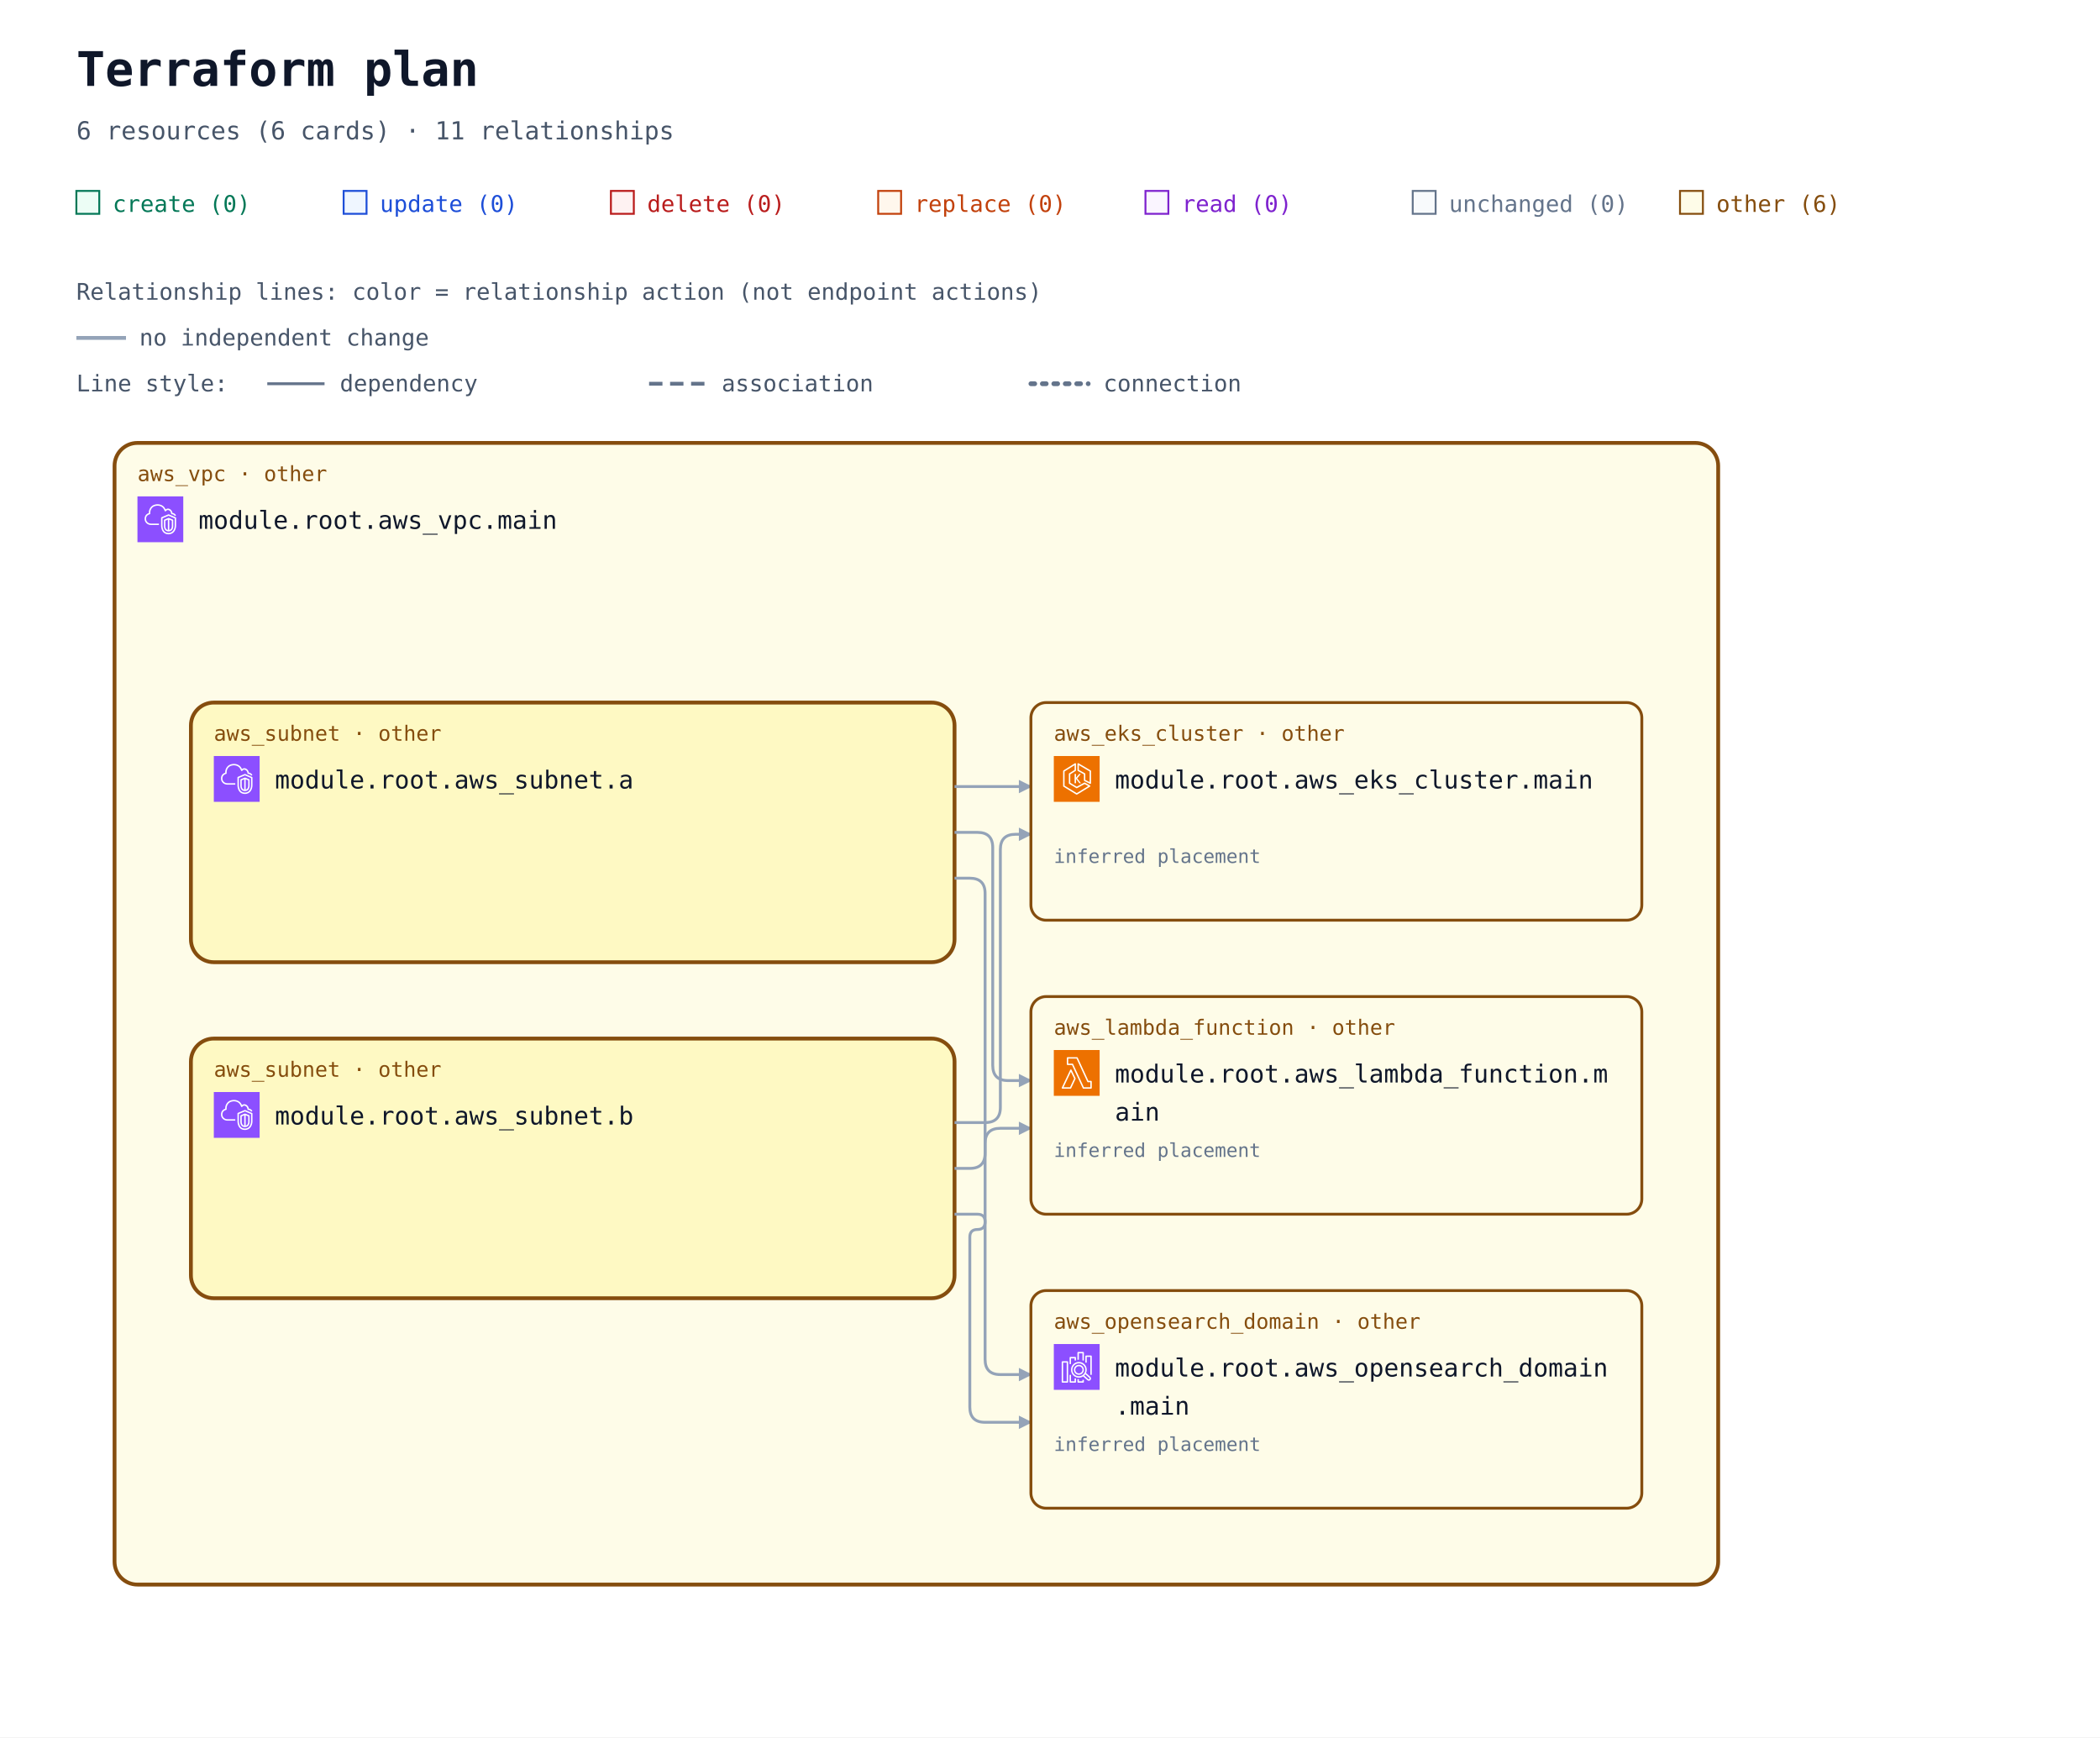
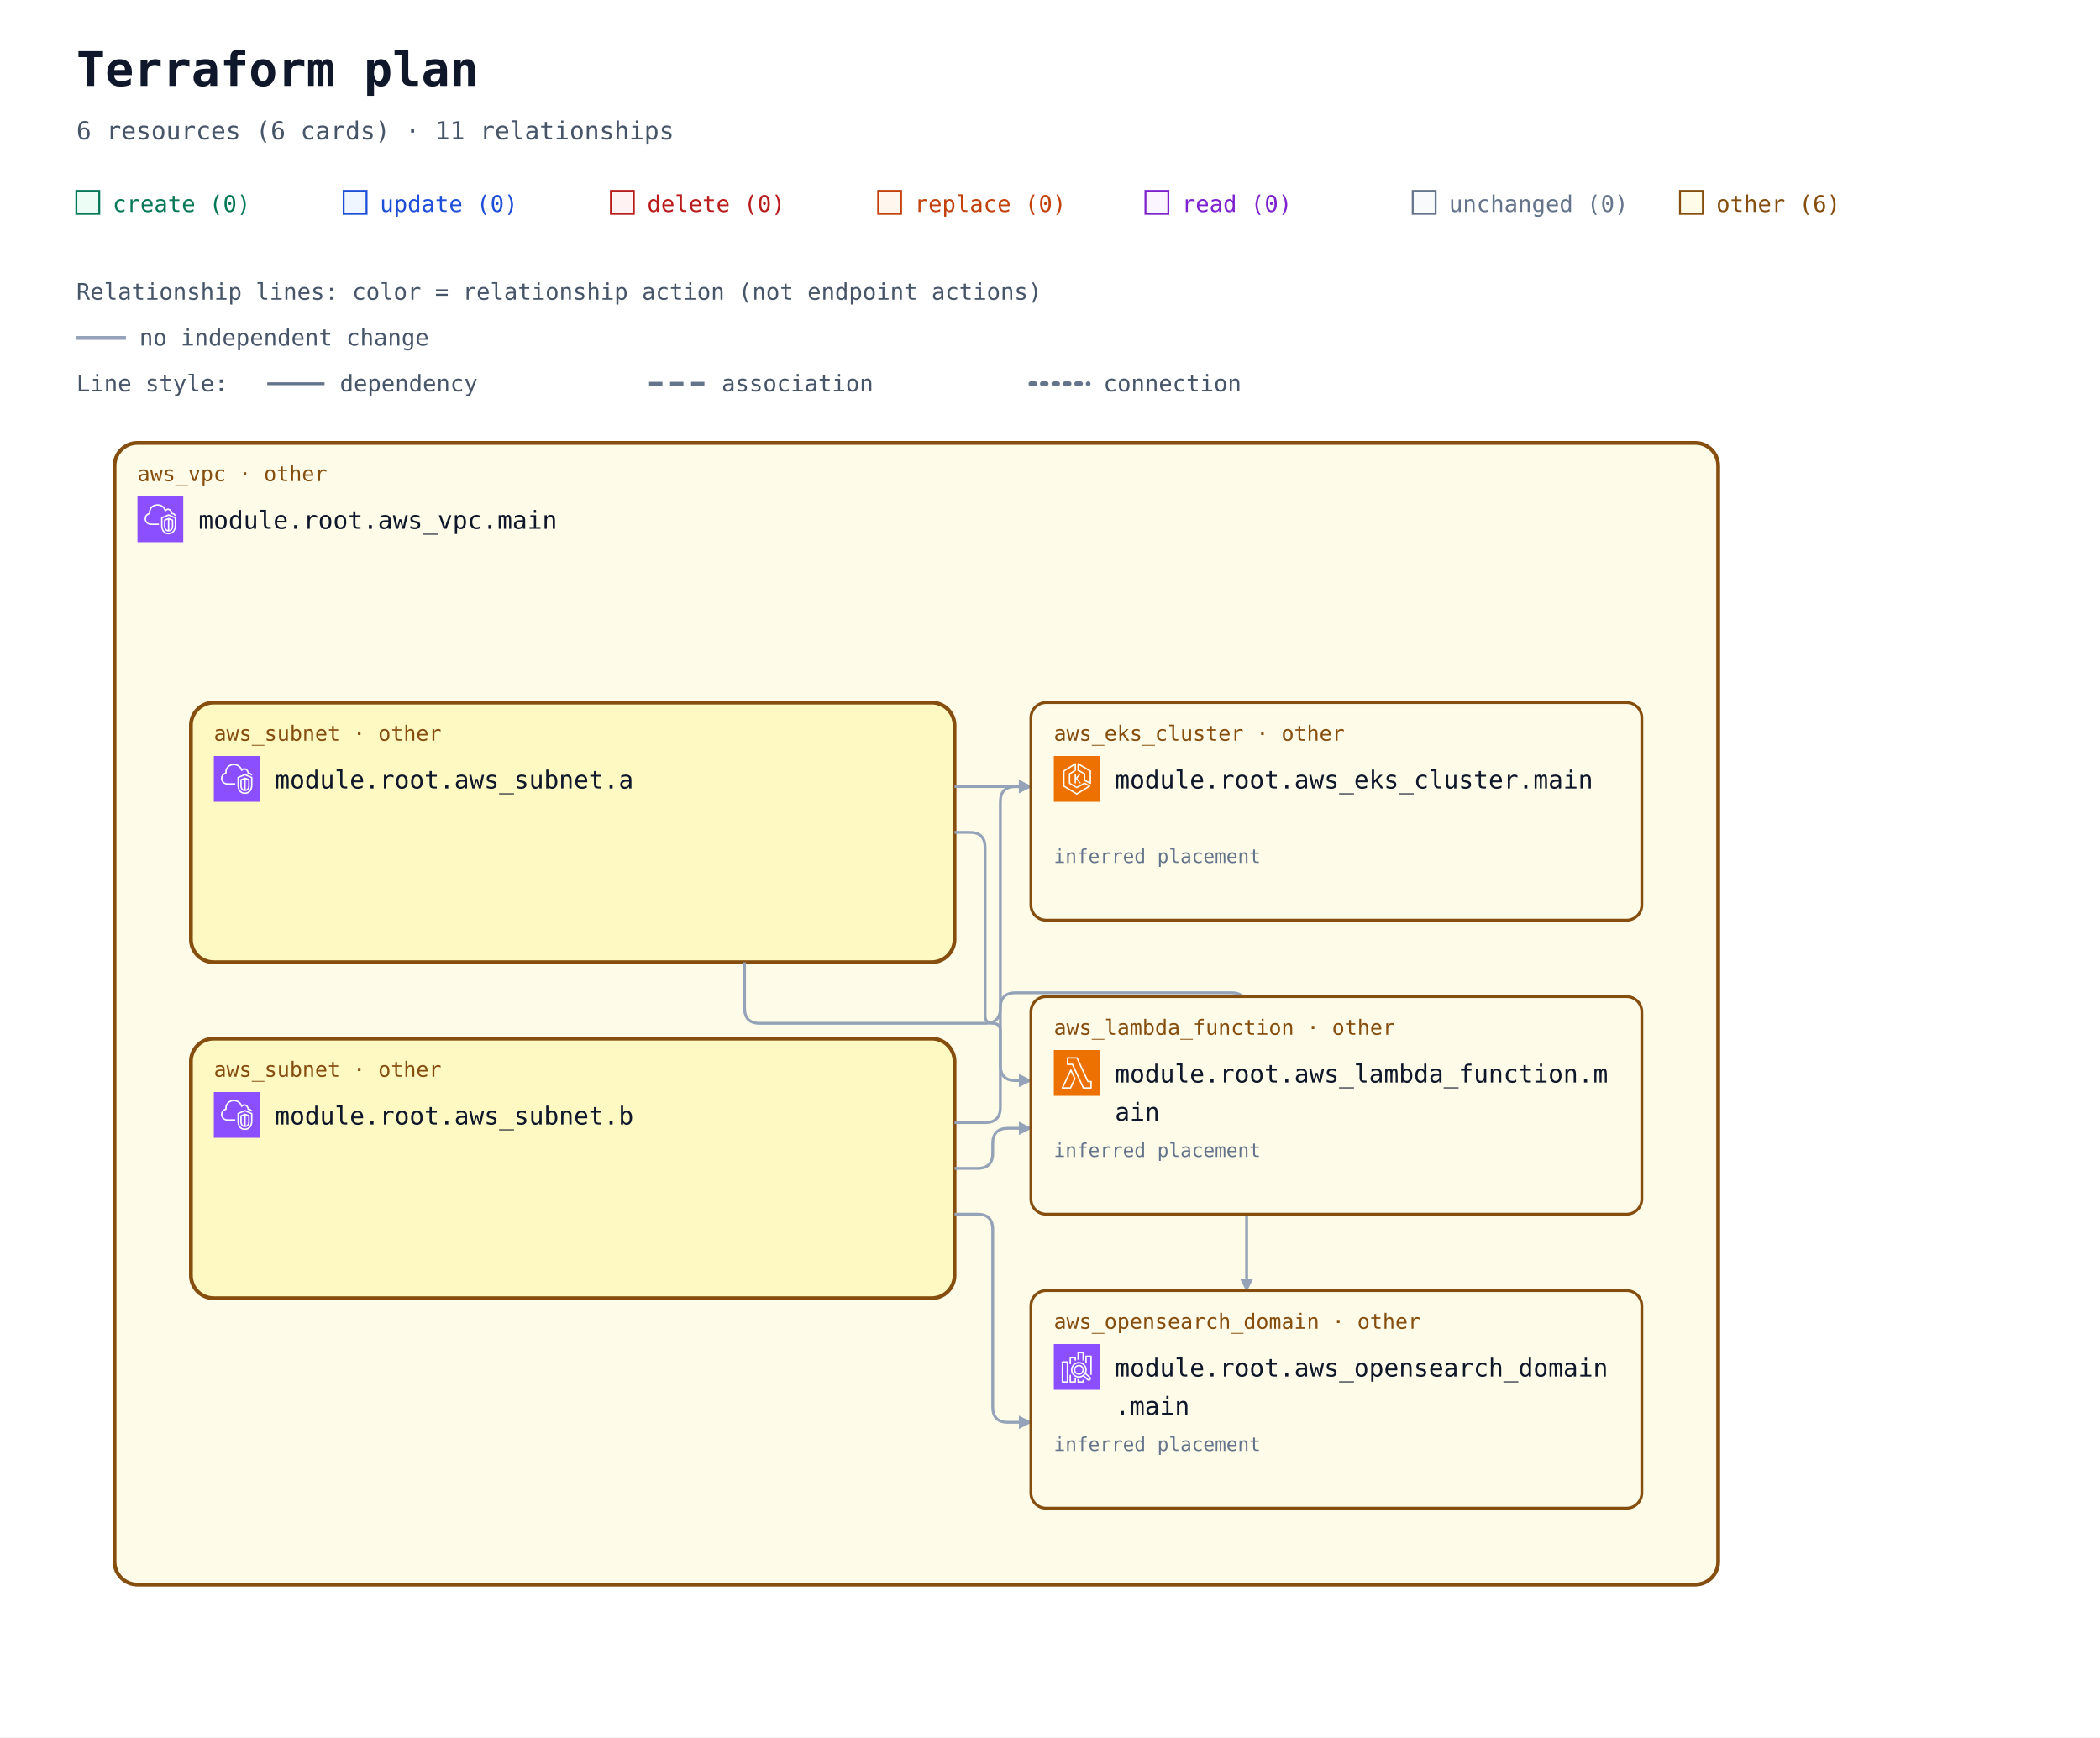
<svg xmlns="http://www.w3.org/2000/svg" width="1100" height="910" viewBox="0 0 1100 910" role="img" aria-labelledby="title description">
  <defs>
    <marker id="arrow" viewBox="0 0 10 10" refX="9" refY="5" markerWidth="7" markerHeight="7" markerUnits="userSpaceOnUse" orient="auto-start-reverse">
      <path d="M 0 0 L 10 5 L 0 10 z" fill="#94a3b8" />
    </marker>
    <symbol id="planorama-icon-aws-eks" viewBox="0 0 64 64">
      <g>
        <g id="planorama-icon-aws-eks-local-49636f6e2d4172636869746563747572652f34382f417263685f416d617a6f6e2d456c61737469632d4b756265726e657465732d536572766963655f3438" stroke="none" stroke-width="1" fill="none" fill-rule="evenodd">
          <g id="planorama-icon-aws-eks-local-49636f6e2d4172636869746563747572652d42472f34382f436f6d70757465" fill="#ED7100">
            <rect id="planorama-icon-aws-eks-local-52656374616e676c65" x="0" y="0" width="64" height="64" />
          </g>
          <path d="M37.708,25 L32.65,31.34 L37.967,38.021 L35.752,38.021 L31,32 L31,38 L29,38 L29,25 L31,25 L31,30.241 L35.463,25 L37.708,25 Z M50,36.382 L44,33.382 L44,25 C44,24.637 43.803,24.302 43.485,24.126 L35,19.412 L35,12.75 L50,21.572 L50,36.382 Z M51.507,20.138 L34.507,10.139 C34.199,9.958 33.815,9.955 33.504,10.133 C33.192,10.311 33,10.642 33,11.001 L33,20 C33,20.363 33.197,20.698 33.515,20.874 L42,25.588 L42,34 C42,34.379 42.214,34.725 42.553,34.895 L50.553,38.895 C50.694,38.965 50.847,39 51,39 C51.183,39 51.365,38.95 51.525,38.851 C51.82,38.668 52,38.347 52,38 L52,21 C52,20.646 51.812,20.318 51.507,20.138 L51.507,20.138 Z M32,51.828 L15,41.439 L15,21.554 L29,12.805 L29,19.446 L21.47,24.152 C21.178,24.335 21,24.655 21,25 L21,38 C21,38.351 21.185,38.677 21.485,38.857 L31.485,44.857 C31.789,45.04 32.167,45.048 32.479,44.878 L42.988,39.146 L48.035,42.029 L32,51.828 Z M50.496,41.132 L43.496,37.132 C43.194,36.959 42.825,36.956 42.521,37.122 L32.023,42.848 L23,37.434 L23,25.554 L30.53,20.848 C30.822,20.665 31,20.345 31,20 L31,11.001 C31,10.637 30.803,10.303 30.484,10.126 C30.168,9.949 29.778,9.96 29.47,10.153 L13.47,20.152 C13.178,20.335 13,20.655 13,21 L13,42 C13,42.348 13.182,42.671 13.479,42.854 L31.479,53.854 C31.639,53.951 31.819,54 32,54 C32.181,54 32.361,53.951 32.521,53.854 L50.521,42.854 C50.823,42.669 51.005,42.339 51,41.985 C50.995,41.632 50.803,41.307 50.496,41.132 L50.496,41.132 Z" id="planorama-icon-aws-eks-local-416d617a6f6e2d456c61737469632d4b756265726e657465732d536572766963655f49636f6e5f34385f5371756964" fill="#FFFFFF" />
        </g>
      </g>
    </symbol>
    <symbol id="planorama-icon-aws-lambda" viewBox="0 0 64 64">
      <g>
        <g id="planorama-icon-aws-lambda-local-49636f6e2d4172636869746563747572652f34382f417263685f4157532d4c616d6264615f3438" stroke="none" stroke-width="1" fill="none" fill-rule="evenodd">
          <g id="planorama-icon-aws-lambda-local-49636f6e2d4172636869746563747572652d42472f34382f436f6d70757465" fill="#ED7100">
            <rect id="planorama-icon-aws-lambda-local-52656374616e676c65" x="0" y="0" width="64" height="64" />
          </g>
          <path d="M22.679,52 L13.574,52 L23.838,30.41 L28.4,39.861 L22.679,52 Z M24.727,27.667 C24.561,27.321 24.212,27.103 23.831,27.103 L23.828,27.103 C23.445,27.104 23.097,27.325 22.932,27.672 L11.097,52.569 C10.95,52.879 10.971,53.243 11.154,53.534 C11.335,53.824 11.654,54 11.996,54 L23.31,54 C23.695,54 24.045,53.777 24.21,53.428 L30.404,40.284 C30.533,40.01 30.532,39.692 30.399,39.42 L24.727,27.667 Z M51.008,52 L41.986,52 L26.955,19.578 C26.791,19.226 26.439,19 26.052,19 L20.128,19 L20.135,12 L31.815,12 L46.775,44.42 C46.938,44.774 47.291,45 47.679,45 L51.008,45 L51.008,52 Z M52.004,43 L48.314,43 L33.354,10.58 C33.191,10.226 32.838,10 32.451,10 L19.14,10 C18.591,10 18.145,10.447 18.144,10.999 L18.136,19.999 C18.136,20.265 18.241,20.519 18.427,20.707 C18.614,20.895 18.867,21 19.131,21 L25.417,21 L40.448,53.422 C40.611,53.774 40.963,54 41.35,54 L52.004,54 C52.555,54 53,53.552 53,53 L53,44 C53,43.448 52.555,43 52.004,43 L52.004,43 Z" id="planorama-icon-aws-lambda-local-4157532d4c616d6264615f49636f6e5f34385f5371756964" fill="#FFFFFF" />
        </g>
      </g>
    </symbol>
    <symbol id="planorama-icon-aws-search" viewBox="0 0 64 64">
      <g>
        <g id="planorama-icon-aws-search-local-49636f6e2d4172636869746563747572652f34382f417263685f416d617a6f6e2d4f70656e5365617263682d536572766963655f3438" stroke="none" stroke-width="1" fill="none" fill-rule="evenodd">
          <g id="planorama-icon-aws-search-local-49636f6e2d4172636869746563747572652d42472f34382f416e616c7974696373" fill="#8C4FFF">
            <rect id="planorama-icon-aws-search-local-52656374616e676c65" x="0" y="0" width="64" height="64" />
          </g>
          <path d="M35,41 C32.243,41 30,38.757 30,36 C30,33.243 32.243,31 35,31 C37.757,31 40,33.243 40,36 C40,38.757 37.757,41 35,41 L35,41 Z M35,29 C31.141,29 28,32.14 28,36 C28,39.86 31.141,43 35,43 C38.859,43 42,39.86 42,36 C42,32.14 38.859,29 35,29 L35,29 Z M49.71,48.919 C49.291,49.384 48.569,49.42 48.106,49.004 L42.543,43.985 C43.093,43.466 43.591,42.894 44.024,42.271 L49.625,47.316 C50.089,47.736 50.127,48.457 49.71,48.919 L49.71,48.919 Z M26,36 C26,31.038 30.037,27 35,27 C39.963,27 44,31.038 44,36 C44,40.962 39.963,45 35,45 C30.037,45 26,40.962 26,36 L26,36 Z M45.033,40.488 C45.649,39.116 46,37.6 46,36 C46,29.935 41.065,25 35,25 C28.935,25 24,29.935 24,36 C24,42.065 28.935,47 35,47 C37.191,47 39.23,46.349 40.947,45.24 L46.769,50.491 C47.366,51.027 48.116,51.292 48.863,51.292 C49.722,51.292 50.577,50.943 51.196,50.259 C52.349,48.975 52.246,46.99 50.965,45.832 L45.033,40.488 Z M53,17 L53,43 L51,43 L51,18 L46,18 L46,26 L44,26 L44,17 C44,16.448 44.447,16 45,16 L52,16 C52.553,16 53,16.448 53,17 L53,17 Z M40,50 L42,50 L42,53 C42,53.552 41.553,54 41,54 L34,54 C33.447,54 33,53.552 33,53 L33,49 L35,49 L35,52 L40,52 L40,50 Z M35,22 L33,22 L33,12 C33,11.448 33.447,11 34,11 L41,11 C41.553,11 42,11.448 42,12 L42,23 L40,23 L40,13 L35,13 L35,22 Z M29,48 L31,48 L31,53 C31,53.552 30.553,54 30,54 L23,54 C22.447,54 22,53.552 22,53 L22,43 L24,43 L24,52 L29,52 L29,48 Z M24,28 L22,28 L22,19 C22,18.448 22.447,18 23,18 L30,18 C30.553,18 31,18.448 31,19 L31,23 L29,23 L29,20 L24,20 L24,28 Z M13,52 L18,52 L18,26 L13,26 L13,52 Z M19,24 L12,24 C11.447,24 11,24.448 11,25 L11,53 C11,53.552 11.447,54 12,54 L19,54 C19.553,54 20,53.552 20,53 L20,25 C20,24.448 19.553,24 19,24 L19,24 Z" id="planorama-icon-aws-search-local-416d617a6f6e2d4f70656e5365617263682d536572766963655f49636f6e5f34385f5371756964" fill="#FFFFFF" />
        </g>
      </g>
    </symbol>
    <symbol id="planorama-icon-aws-vpc" viewBox="0 0 64 64">
      <g>
        <g id="planorama-icon-aws-vpc-local-49636f6e2d4172636869746563747572652f34382f417263685f416d617a6f6e2d5669727475616c2d507269766174652d436c6f75645f3438" stroke="none" stroke-width="1" fill="none" fill-rule="evenodd">
          <g id="planorama-icon-aws-vpc-local-49636f6e2d4172636869746563747572652d42472f34382f4e6574776f726b696e672d436f6e74656e742d44656c6976657279" fill="#8C4FFF">
            <rect id="planorama-icon-aws-vpc-local-52656374616e676c65" x="0" y="0" width="64" height="64" />
          </g>
          <path d="M48,33.977 L44.499,32.508 L44.499,46.878 C47.906,46.147 47.998,42.181 48,41.995 L48,33.977 Z M42.499,46.923 L42.499,32.508 L39,33.977 L39,42.004 C39.008,42.466 39.183,46.339 42.499,46.923 L42.499,46.923 Z M43.112,30.082 C43.358,29.977 43.638,29.978 43.886,30.081 L49.387,32.39 C49.759,32.546 50,32.909 50,33.312 L50,42.004 C49.978,44.431 48.562,49.004 43.37,49.004 C38.393,49.004 37.026,44.432 37,42.015 L37,33.312 C37,32.909 37.241,32.546 37.613,32.39 L43.112,30.082 Z M52,30.792 L43.492,27.092 L35,30.668 L35,41.025 C34.999,41.09 34.963,46.009 37.807,48.894 C39.187,50.294 41.059,51.004 43.37,51.004 C51.808,51.004 51.996,41.425 52,41.018 L52,30.792 Z M54,30.136 L54,41.025 C53.973,45.173 51.716,53.004 43.37,53.004 C40.498,53.004 38.145,52.09 36.373,50.288 C32.941,46.797 32.996,41.243 33,41.008 L33,30.004 C33,29.602 33.241,29.238 33.612,29.082 L43.111,25.082 C43.363,24.976 43.647,24.978 43.897,25.087 L53.398,29.219 C53.764,29.378 54,29.738 54,30.136 L54,30.136 Z M19,38.004 L30,38.004 L30,40.004 L19,40.004 C14.216,40.004 10.271,36.483 10.02,31.988 C10.002,31.813 10,31.599 10,31.385 C10,26.086 13.654,24.038 15.919,23.278 C15.902,23.063 15.891,22.843 15.891,22.626 C15.891,18.039 18.658,13.701 22.621,12.079 C27.58,10.049 33.235,10.937 36.695,14.285 C37.718,15.282 38.604,16.596 39.343,18.206 C40.299,17.422 41.392,17.004 42.523,17.004 C45.234,17.004 48.281,19.296 48.9,23.062 C51.069,23.344 52.936,24.639 53.896,26.582 L52.104,27.469 C51.34,25.925 49.806,25.004 48,25.004 C47.471,25.004 47.033,24.591 47.002,24.063 C46.807,20.762 44.275,19.004 42.523,19.004 C41.55,19.004 40.582,19.574 39.797,20.608 C39.575,20.899 39.215,21.048 38.852,20.993 C38.49,20.938 38.187,20.691 38.062,20.348 C37.327,18.346 36.398,16.789 35.302,15.72 C32.406,12.917 27.615,12.196 23.379,13.93 C19.775,15.405 17.891,19.421 17.891,22.626 C17.891,23.026 17.947,23.503 17.993,23.886 C18.053,24.386 17.73,24.853 17.24,24.975 C15.283,25.459 12,26.937 12,31.385 C12,31.535 11.998,31.685 12.013,31.836 C12.209,35.312 15.276,38.004 19,38.004 L19,38.004 Z" id="planorama-icon-aws-vpc-local-416d617a6f6e2d5669727475616c2d507269766174652d436c6f75645f49636f6e5f34385f5371756964" fill="#FFFFFF" />
        </g>
      </g>
    </symbol>
  </defs>
  <rect width="100%" height="100%" fill="#ffffff" />
  <g font-family="ui-monospace, SFMono-Regular, Consolas, monospace">
    <text x="40" y="45" font-size="25" font-weight="700" fill="#0f172a">Terraform plan</text>
    <text x="40" y="73" font-size="13" fill="#475569">6 resources (6 cards) · 11 relationships</text>
    <rect x="40" y="100" width="12" height="12" fill="#ecfdf5" stroke="#047857" />
    <text x="59" y="111" font-size="12" fill="#047857">create (0)</text>
    <rect x="180" y="100" width="12" height="12" fill="#eff6ff" stroke="#1d4ed8" />
    <text x="199" y="111" font-size="12" fill="#1d4ed8">update (0)</text>
    <rect x="320" y="100" width="12" height="12" fill="#fef2f2" stroke="#b91c1c" />
    <text x="339" y="111" font-size="12" fill="#b91c1c">delete (0)</text>
    <rect x="460" y="100" width="12" height="12" fill="#fff7ed" stroke="#c2410c" />
    <text x="479" y="111" font-size="12" fill="#c2410c">replace (0)</text>
    <rect x="600" y="100" width="12" height="12" fill="#faf5ff" stroke="#7e22ce" />
    <text x="619" y="111" font-size="12" fill="#7e22ce">read (0)</text>
    <rect x="740" y="100" width="12" height="12" fill="#f8fafc" stroke="#64748b" />
    <text x="759" y="111" font-size="12" fill="#64748b">unchanged (0)</text>
    <rect x="880" y="100" width="12" height="12" fill="#fefce8" stroke="#854d0e" />
    <text x="899" y="111" font-size="12" fill="#854d0e">other (6)</text>
    <g id="relationship-legend" font-size="12" fill="#475569">
      <text x="40" y="157">Relationship lines: color = relationship action (not endpoint actions)</text>
      <path d="M 40 177 H 66" stroke="#94a3b8" stroke-width="2" />
      <text x="73" y="181">no independent change</text>
      <text x="40" y="205">Line style:</text>
      <path d="M 140 201 H 170" stroke="#64748b" stroke-width="1.5" />
      <text x="178" y="205">dependency</text>
      <path d="M 340 201 H 370" stroke="#64748b" stroke-width="2" stroke-dasharray="7 4" />
      <text x="378" y="205">association</text>
      <path d="M 540 201 H 570" stroke="#64748b" stroke-width="2.5" stroke-dasharray="2 4" stroke-linecap="round" />
      <text x="578" y="205">connection</text>
    </g>
    <g transform="translate(0 72)">
      <g data-container="resource-6177735f7670632e6d61696e-current">
        <rect x="60" y="160" width="840" height="598" rx="12" fill="#fefce8" stroke="#854d0e" stroke-width="2" data-mode="managed" />
      </g>
      <g data-container="resource-6177735f7375626e65742e61-current">
        <rect x="100" y="296" width="400" height="136" rx="12" fill="#fef9c3" stroke="#854d0e" stroke-width="2" data-mode="managed" />
      </g>
      <g data-container="resource-6177735f7375626e65742e62-current">
        <rect x="100" y="472" width="400" height="136" rx="12" fill="#fef9c3" stroke="#854d0e" stroke-width="2" data-mode="managed" />
      </g>
      <path d="M 500 340 L 540 340 " data-edge-kind="dependency" data-directionality="directed" data-source="resource-6177735f7375626e65742e61-current" data-target="resource-6177735f656b735f636c75737465722e6d61696e-current" fill="none" stroke="#94a3b8" stroke-width="1.5" stroke-linejoin="round" marker-end="url(#arrow)" />
-       <path d="M 500 364 L 512 364 Q 520 364 520 372 L 520 486 Q 520 494 528 494 L 540 494 " data-edge-kind="dependency" data-directionality="directed" data-source="resource-6177735f7375626e65742e61-current" data-target="resource-6177735f6c616d6264615f66756e6374696f6e2e6d61696e-current" fill="none" stroke="#94a3b8" stroke-width="1.5" stroke-linejoin="round" marker-end="url(#arrow)" />
-       <path d="M 500 388 L 508 388 Q 516 388 516 396 L 516 640 Q 516 648 524 648 L 540 648 " data-edge-kind="dependency" data-directionality="directed" data-source="resource-6177735f7375626e65742e61-current" data-target="resource-6177735f6f70656e7365617263685f646f6d61696e2e6d61696e-current" fill="none" stroke="#94a3b8" stroke-width="1.5" stroke-linejoin="round" marker-end="url(#arrow)" />
-       <path d="M 500 516 L 516 516 Q 524 516 524 508 L 524 373 Q 524 365 532 365 L 540 365 " data-edge-kind="dependency" data-directionality="directed" data-source="resource-6177735f7375626e65742e62-current" data-target="resource-6177735f656b735f636c75737465722e6d61696e-current" fill="none" stroke="#94a3b8" stroke-width="1.5" stroke-linejoin="round" marker-end="url(#arrow)" />
-       <path d="M 500 540 L 508 540 Q 516 540 516 532 L 516 527 Q 516 519 524 519 L 540 519 " data-edge-kind="dependency" data-directionality="directed" data-source="resource-6177735f7375626e65742e62-current" data-target="resource-6177735f6c616d6264615f66756e6374696f6e2e6d61696e-current" fill="none" stroke="#94a3b8" stroke-width="1.5" stroke-linejoin="round" marker-end="url(#arrow)" />
-       <path d="M 500 564 L 512 564 Q 516 564 516 568 L 516 568 Q 516 572 512 572 L 512 572 Q 508 572 508 576 L 508 665 Q 508 673 516 673 L 540 673 " data-edge-kind="dependency" data-directionality="directed" data-source="resource-6177735f7375626e65742e62-current" data-target="resource-6177735f6f70656e7365617263685f646f6d61696e2e6d61696e-current" fill="none" stroke="#94a3b8" stroke-width="1.5" stroke-linejoin="round" marker-end="url(#arrow)" />
+       <path d="M 500 364 L 508 364 Q 516 364 516 372 L 516 460 Q 516 464 520 464 L 520 464 Q 524 464 524 468 L 524 486 Q 524 494 532 494 L 540 494 " data-edge-kind="dependency" data-directionality="directed" data-source="resource-6177735f7375626e65742e61-current" data-target="resource-6177735f6c616d6264615f66756e6374696f6e2e6d61696e-current" fill="none" stroke="#94a3b8" stroke-width="1.5" stroke-linejoin="round" marker-end="url(#arrow)" />
+       <path d="M 390 432 L 390 456 Q 390 464 398 464 L 516 464 Q 524 464 524 456 L 524 456 Q 524 448 532 448 L 645 448 Q 653 448 653 456 L 653 604 " data-edge-kind="dependency" data-directionality="directed" data-source="resource-6177735f7375626e65742e61-current" data-target="resource-6177735f6f70656e7365617263685f646f6d61696e2e6d61696e-current" fill="none" stroke="#94a3b8" stroke-width="1.5" stroke-linejoin="round" marker-end="url(#arrow)" />
+       <path d="M 500 516 L 516 516 Q 524 516 524 508 L 524 348 Q 524 340 532 340 L 540 340 " data-edge-kind="dependency" data-directionality="directed" data-source="resource-6177735f7375626e65742e62-current" data-target="resource-6177735f656b735f636c75737465722e6d61696e-current" fill="none" stroke="#94a3b8" stroke-width="1.5" stroke-linejoin="round" marker-end="url(#arrow)" />
+       <path d="M 500 540 L 512 540 Q 520 540 520 532 L 520 527 Q 520 519 528 519 L 540 519 " data-edge-kind="dependency" data-directionality="directed" data-source="resource-6177735f7375626e65742e62-current" data-target="resource-6177735f6c616d6264615f66756e6374696f6e2e6d61696e-current" fill="none" stroke="#94a3b8" stroke-width="1.5" stroke-linejoin="round" marker-end="url(#arrow)" />
+       <path d="M 500 564 L 512 564 Q 520 564 520 572 L 520 665 Q 520 673 528 673 L 540 673 " data-edge-kind="dependency" data-directionality="directed" data-source="resource-6177735f7375626e65742e62-current" data-target="resource-6177735f6f70656e7365617263685f646f6d61696e2e6d61696e-current" fill="none" stroke="#94a3b8" stroke-width="1.5" stroke-linejoin="round" marker-end="url(#arrow)" />
      <g data-edge-kind="containment" data-source="resource-6177735f7670632e6d61696e-current" data-target="resource-6177735f7375626e65742e61-current" />
      <g data-edge-kind="containment" data-source="resource-6177735f7670632e6d61696e-current" data-target="resource-6177735f7375626e65742e62-current" />
      <g data-edge-kind="containment" data-source="resource-6177735f7670632e6d61696e-current" data-target="resource-6177735f656b735f636c75737465722e6d61696e-current" />
      <g data-edge-kind="containment" data-source="resource-6177735f7670632e6d61696e-current" data-target="resource-6177735f6c616d6264615f66756e6374696f6e2e6d61696e-current" />
      <g data-edge-kind="containment" data-source="resource-6177735f7670632e6d61696e-current" data-target="resource-6177735f6f70656e7365617263685f646f6d61696e2e6d61696e-current" />
      <g id="resource-6177735f656b735f636c75737465722e6d61696e-current" data-architecture-id="terraform:6177735f656b735f636c75737465722e6d61696e-current" data-qualified-address="module.root.aws_eks_cluster.main" data-terraform-address="aws_eks_cluster.main">
        <rect x="540" y="296" width="320" height="114" rx="8" fill="#fefce8" stroke="#854d0e" stroke-width="1.5" data-mode="managed" />
        <text x="552" y="316" font-size="11" fill="#854d0e">aws_eks_cluster · other</text>
        <use href="#planorama-icon-aws-eks" x="552" y="324" width="24" height="24" aria-hidden="true" />
        <text x="584" y="341" font-size="13" fill="#0f172a">module.root.aws_eks_cluster.main</text>
        <text x="552" y="398" font-size="10" fill="#64748b" data-role="controller" />
        <text x="552" y="380" font-size="10" fill="#64748b" data-placement="inferred">inferred placement</text>
      </g>
      <g id="resource-6177735f6c616d6264615f66756e6374696f6e2e6d61696e-current" data-architecture-id="terraform:6177735f6c616d6264615f66756e6374696f6e2e6d61696e-current" data-qualified-address="module.root.aws_lambda_function.main" data-terraform-address="aws_lambda_function.main">
        <rect x="540" y="450" width="320" height="114" rx="8" fill="#fefce8" stroke="#854d0e" stroke-width="1.5" data-mode="managed" />
        <text x="552" y="470" font-size="11" fill="#854d0e">aws_lambda_function · other</text>
        <use href="#planorama-icon-aws-lambda" x="552" y="478" width="24" height="24" aria-hidden="true" />
        <text x="584" y="495" font-size="13" fill="#0f172a">module.root.aws_lambda_function.m</text>
        <text x="584" y="515" font-size="13" fill="#0f172a">ain</text>
        <text x="552" y="552" font-size="10" fill="#64748b" />
        <text x="552" y="534" font-size="10" fill="#64748b" data-placement="inferred">inferred placement</text>
      </g>
      <g id="resource-6177735f6f70656e7365617263685f646f6d61696e2e6d61696e-current" data-architecture-id="terraform:6177735f6f70656e7365617263685f646f6d61696e2e6d61696e-current" data-qualified-address="module.root.aws_opensearch_domain.main" data-terraform-address="aws_opensearch_domain.main">
        <rect x="540" y="604" width="320" height="114" rx="8" fill="#fefce8" stroke="#854d0e" stroke-width="1.5" data-mode="managed" />
        <text x="552" y="624" font-size="11" fill="#854d0e">aws_opensearch_domain · other</text>
        <use href="#planorama-icon-aws-search" x="552" y="632" width="24" height="24" aria-hidden="true" />
        <text x="584" y="649" font-size="13" fill="#0f172a">module.root.aws_opensearch_domain</text>
        <text x="584" y="669" font-size="13" fill="#0f172a">.main</text>
        <text x="552" y="706" font-size="10" fill="#64748b" />
        <text x="552" y="688" font-size="10" fill="#64748b" data-placement="inferred">inferred placement</text>
      </g>
      <g id="resource-6177735f7375626e65742e61-current" data-architecture-id="terraform:6177735f7375626e65742e61-current" data-qualified-address="module.root.aws_subnet.a" data-terraform-address="aws_subnet.a">
        <text x="112" y="316" font-size="11" fill="#854d0e">aws_subnet · other</text>
        <use href="#planorama-icon-aws-vpc" x="112" y="324" width="24" height="24" aria-hidden="true" />
        <text x="144" y="341" font-size="13" fill="#0f172a">module.root.aws_subnet.a</text>
        <text x="112" y="380" font-size="10" fill="#64748b" />
      </g>
      <g id="resource-6177735f7375626e65742e62-current" data-architecture-id="terraform:6177735f7375626e65742e62-current" data-qualified-address="module.root.aws_subnet.b" data-terraform-address="aws_subnet.b">
        <text x="112" y="492" font-size="11" fill="#854d0e">aws_subnet · other</text>
        <use href="#planorama-icon-aws-vpc" x="112" y="500" width="24" height="24" aria-hidden="true" />
        <text x="144" y="517" font-size="13" fill="#0f172a">module.root.aws_subnet.b</text>
        <text x="112" y="556" font-size="10" fill="#64748b" />
      </g>
      <g id="resource-6177735f7670632e6d61696e-current" data-architecture-id="terraform:6177735f7670632e6d61696e-current" data-qualified-address="module.root.aws_vpc.main" data-terraform-address="aws_vpc.main">
        <text x="72" y="180" font-size="11" fill="#854d0e">aws_vpc · other</text>
        <use href="#planorama-icon-aws-vpc" x="72" y="188" width="24" height="24" aria-hidden="true" />
        <text x="104" y="205" font-size="13" fill="#0f172a">module.root.aws_vpc.main</text>
        <text x="72" y="244" font-size="10" fill="#64748b" />
      </g>
    </g>
  </g>
</svg>
